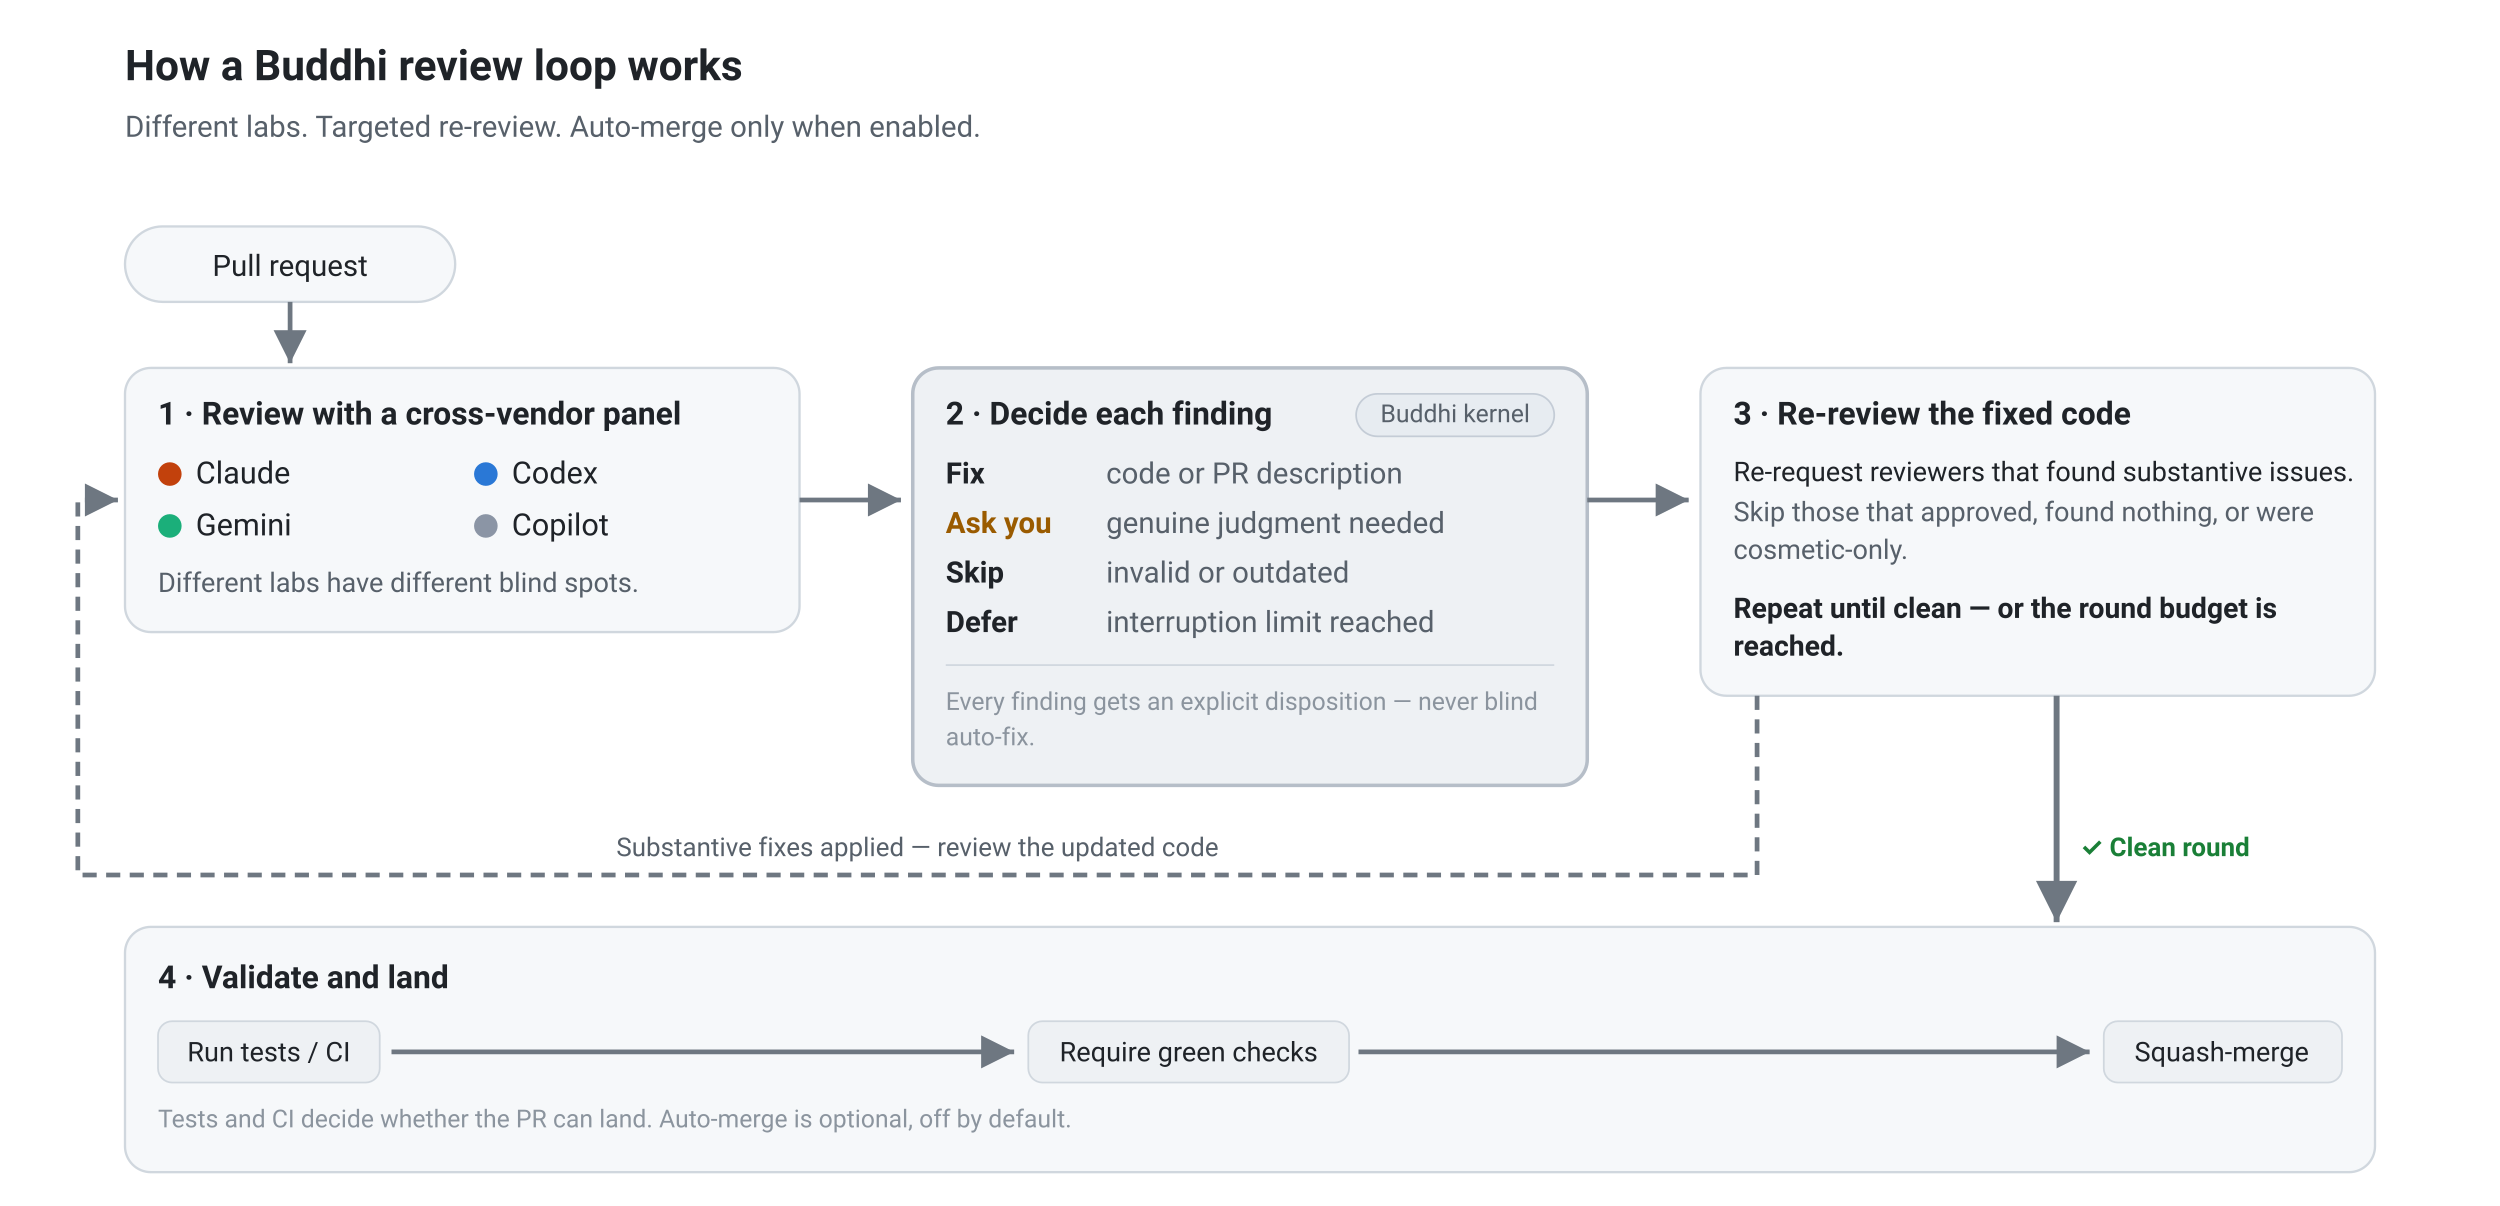
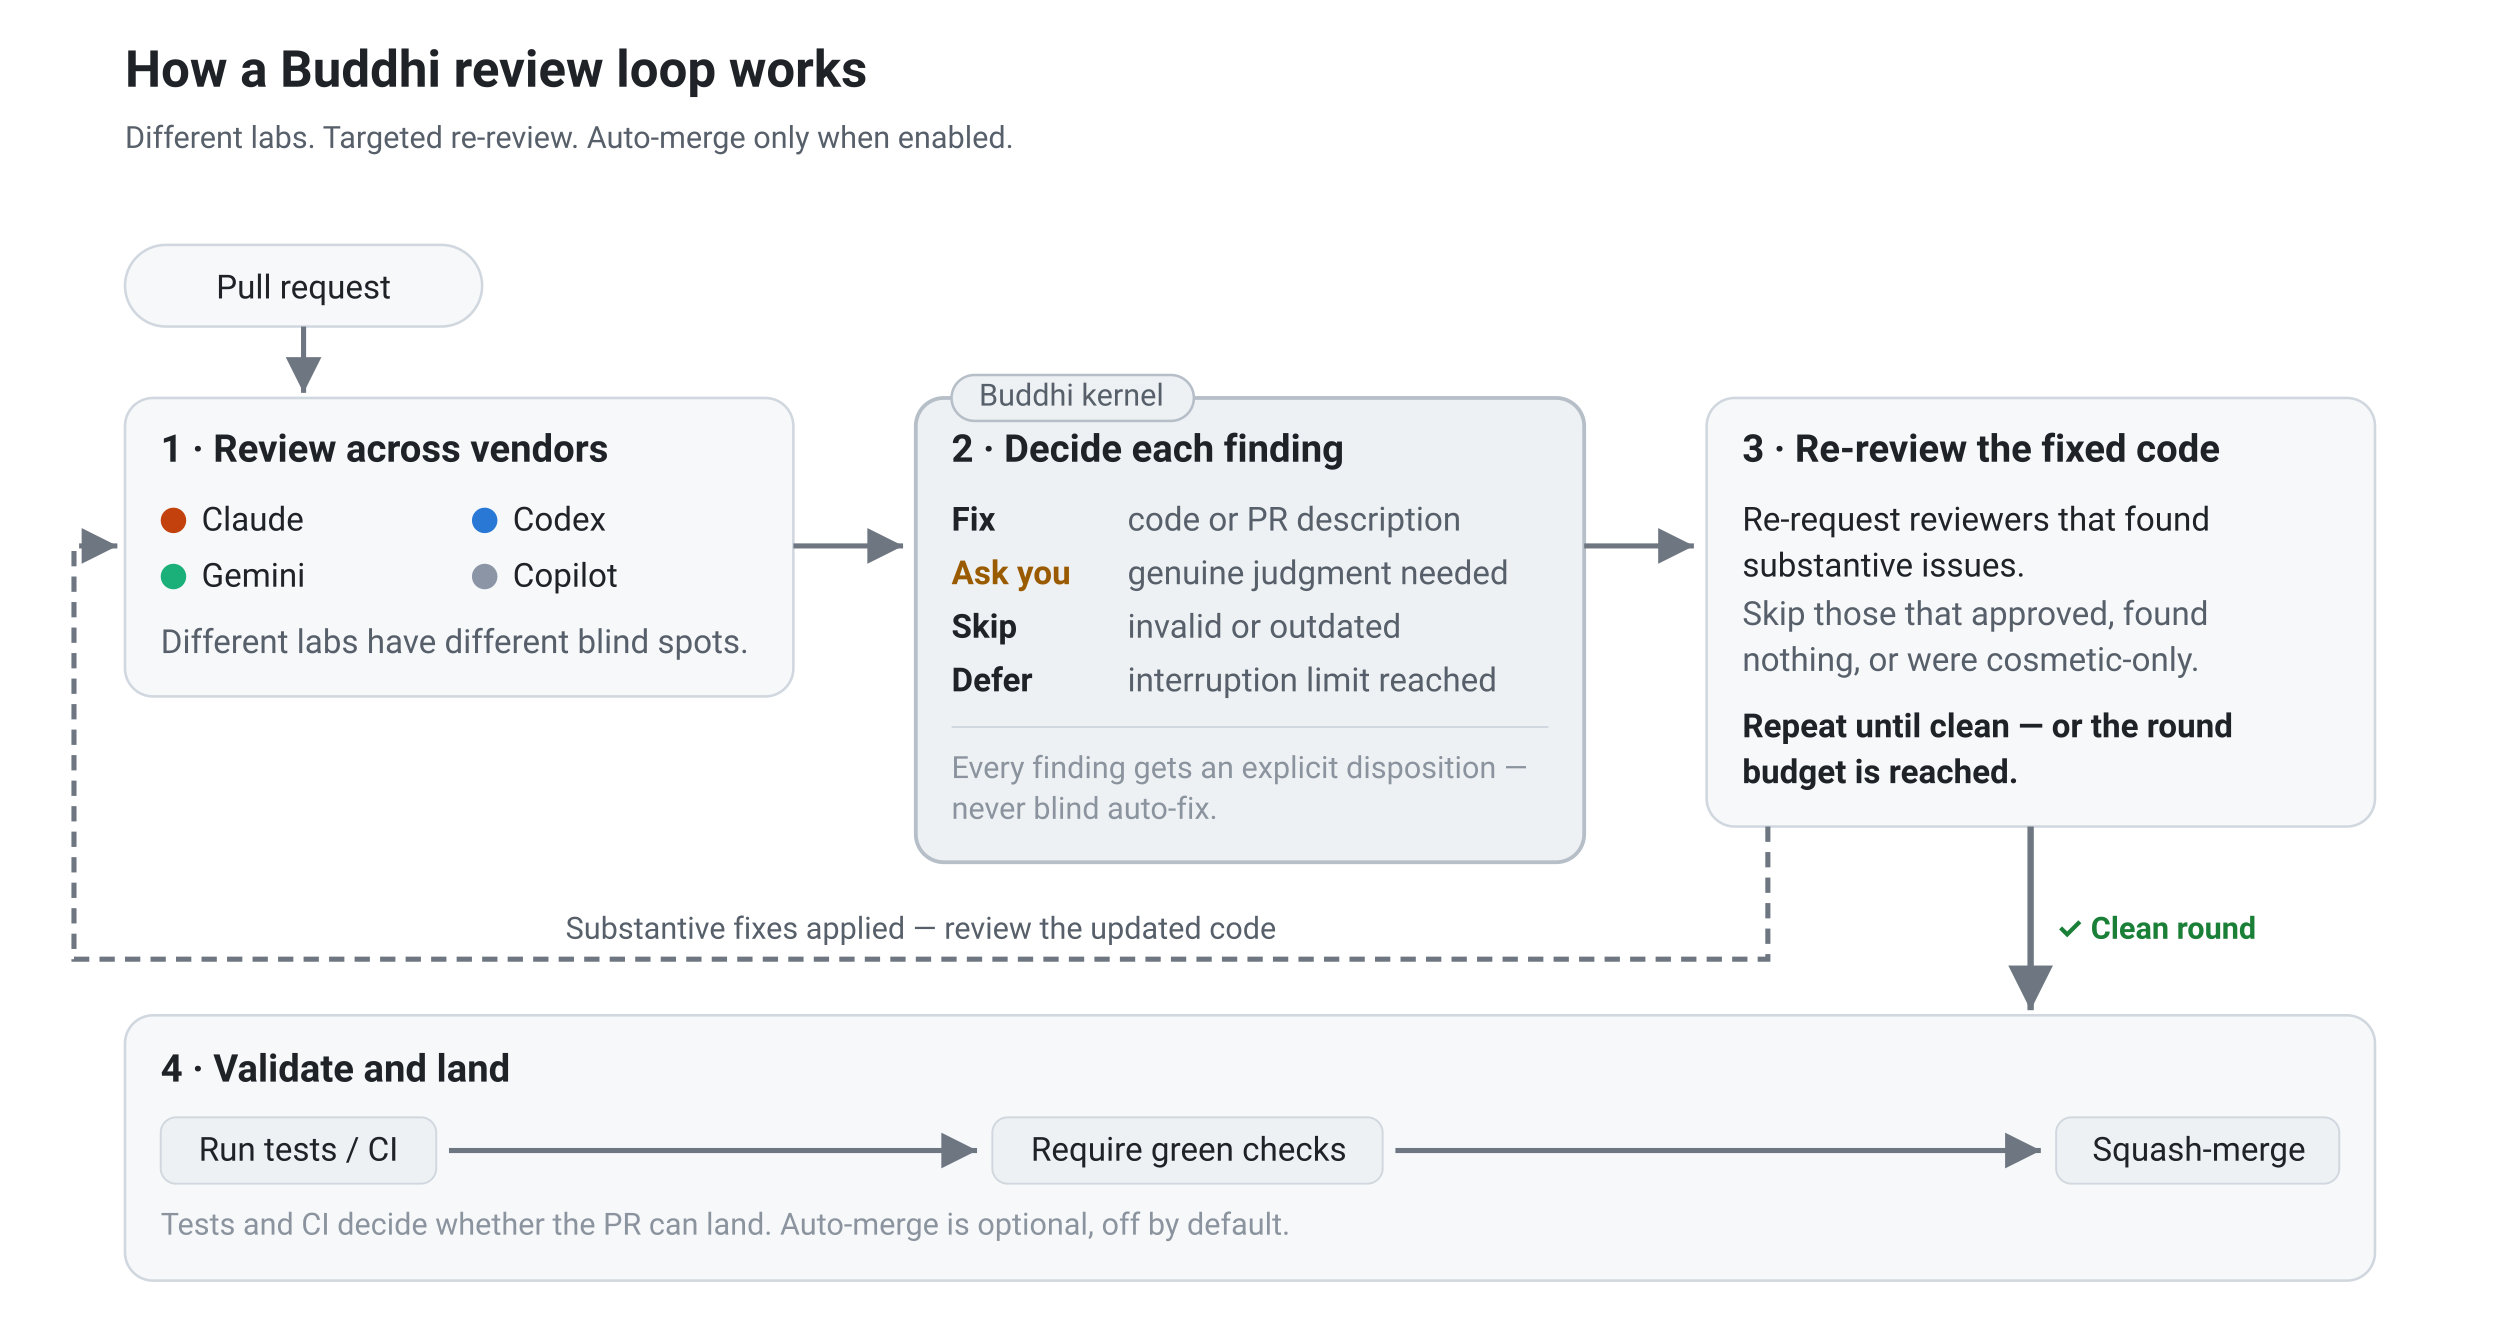
- <svg xmlns="http://www.w3.org/2000/svg" viewBox="0 0 1060 511" font-family="-apple-system,Segoe UI,Roboto,Helvetica,Arial,sans-serif">
+ <svg xmlns="http://www.w3.org/2000/svg" viewBox="0 0 980 516" font-family="-apple-system,Segoe UI,Roboto,Helvetica,Arial,sans-serif">
  <defs>
    <marker id="ar" markerWidth="11" markerHeight="11" refX="7" refY="3.5" orient="auto">
      <path d="M0,0 L7,3.5 L0,7 Z" fill="#6e7781" />
    </marker>
  </defs>
-   <text x="53" y="34" font-size="18" font-weight="700" fill="#1f2328">How a Buddhi review loop works</text>
-   <text x="53" y="58" font-size="12.5" fill="#57606a">Different labs. Targeted re-review. Auto-merge only when enabled.</text>
-   <rect x="53" y="96" width="140" height="32" rx="16" fill="#f6f8fa" stroke="#d0d7de" stroke-width="1" />
-   <text x="123" y="117" text-anchor="middle" font-size="12.5" fill="#1f2328">Pull request</text>
-   <path d="M123,128 L123,154" fill="none" stroke="#6e7781" stroke-width="2" marker-end="url(#ar)" />
-   <rect x="53" y="156" width="286" height="112" rx="11" fill="#f6f8fa" stroke="#d0d7de" stroke-width="1" />
-   <text x="67" y="180" font-size="13.5" font-weight="700" fill="#1f2328">1 · Review with a cross-vendor panel</text>
-   <circle cx="72" cy="201" r="5" fill="#C2410C" />
-   <text x="83" y="205" font-size="13" fill="#1f2328">Claude</text>
-   <circle cx="206" cy="201" r="5" fill="#2A78D6" />
-   <text x="217" y="205" font-size="13" fill="#1f2328">Codex</text>
-   <circle cx="72" cy="223" r="5" fill="#1BAF7A" />
-   <text x="83" y="227" font-size="13" fill="#1f2328">Gemini</text>
-   <circle cx="206" cy="223" r="5" fill="#8B95A5" />
-   <text x="217" y="227" font-size="13" fill="#1f2328">Copilot</text>
-   <text x="67" y="251" font-size="11.5" fill="#57606a">Different labs have different blind spots.</text>
-   <rect x="387" y="156" width="286" height="177" rx="11" fill="#eef1f4" stroke="#b6bec8" stroke-width="1.5" />
-   <text x="401" y="180" font-size="13.5" font-weight="700" fill="#1f2328">2 · Decide each finding</text>
-   <rect x="575" y="167" width="84" height="18" rx="9" fill="#e7ecf1" stroke="#c4ccd6" stroke-width="0.75" />
-   <text x="617" y="179" font-size="10.5" text-anchor="middle" fill="#57606a">Buddhi kernel</text>
-   <text x="401" y="205" font-size="12.5" font-weight="700" fill="#1f2328">Fix</text>
-   <text x="469" y="205" font-size="12.5" fill="#57606a">code or PR description</text>
-   <text x="401" y="226" font-size="12.5" font-weight="700" fill="#9a5b00">Ask you</text>
-   <text x="469" y="226" font-size="12.5" fill="#57606a">genuine judgment needed</text>
-   <text x="401" y="247" font-size="12.5" font-weight="700" fill="#1f2328">Skip</text>
-   <text x="469" y="247" font-size="12.5" fill="#57606a">invalid or outdated</text>
-   <text x="401" y="268" font-size="12.5" font-weight="700" fill="#1f2328">Defer</text>
-   <text x="469" y="268" font-size="12.5" fill="#57606a">interruption limit reached</text>
-   <line x1="401" y1="282" x2="659" y2="282" stroke="#d0d7de" stroke-width="0.75" />
-   <text x="401" y="301" font-size="10.5" fill="#8b949e">Every finding gets an explicit disposition — never blind</text>
-   <text x="401" y="316" font-size="10.5" fill="#8b949e">auto-fix.</text>
-   <rect x="721" y="156" width="286" height="139" rx="11" fill="#f6f8fa" stroke="#d0d7de" stroke-width="1" />
-   <text x="735" y="180" font-size="13.5" font-weight="700" fill="#1f2328">3 · Re-review the fixed code</text>
-   <text x="735" y="204" font-size="11.5" fill="#1f2328">Re-request reviewers that found substantive issues.</text>
-   <text x="735" y="221" font-size="11.5" fill="#57606a">Skip those that approved, found nothing, or were</text>
-   <text x="735" y="237" font-size="11.5" fill="#57606a">cosmetic-only.</text>
-   <text x="735" y="262" font-size="12" font-weight="700" fill="#1f2328">Repeat until clean — or the round budget is</text>
-   <text x="735" y="278" font-size="12" font-weight="700" fill="#1f2328">reached.</text>
-   <path d="M339,212 L382,212" fill="none" stroke="#6e7781" stroke-width="2" marker-end="url(#ar)" />
-   <path d="M673,212 L716,212" fill="none" stroke="#6e7781" stroke-width="2" marker-end="url(#ar)" />
-   <path d="M745,295 L745,371 L33,371 L33,212 L50,212" fill="none" stroke="#6e7781" stroke-width="2" stroke-dasharray="6 4" marker-end="url(#ar)" />
-   <text x="389" y="363" font-size="11" text-anchor="middle" fill="#57606a">Substantive fixes applied — review the updated code</text>
-   <path d="M872,295 L872,391" fill="none" stroke="#6e7781" stroke-width="2.5" marker-end="url(#ar)" />
-   <text x="882" y="363" font-size="11" font-weight="700" fill="#1a7f37">✓ Clean round</text>
-   <rect x="53" y="393" width="954" height="104" rx="11" fill="#f6f8fa" stroke="#d0d7de" stroke-width="1" />
-   <text x="67" y="419" font-size="13.5" font-weight="700" fill="#1f2328">4 · Validate and land</text>
-   <rect x="67" y="433" width="94" height="26" rx="6" fill="#eef1f4" stroke="#d0d7de" stroke-width="0.75" />
-   <text x="114" y="450" font-size="11.5" text-anchor="middle" fill="#1f2328">Run tests / CI</text>
-   <rect x="436" y="433" width="136" height="26" rx="6" fill="#eef1f4" stroke="#d0d7de" stroke-width="0.75" />
-   <text x="504" y="450" font-size="11.5" text-anchor="middle" fill="#1f2328">Require green checks</text>
-   <rect x="892" y="433" width="101" height="26" rx="6" fill="#eef1f4" stroke="#d0d7de" stroke-width="0.75" />
-   <text x="942" y="450" font-size="11.5" text-anchor="middle" fill="#1f2328">Squash-merge</text>
-   <path d="M166,446 L430,446" fill="none" stroke="#6e7781" stroke-width="2" marker-end="url(#ar)" />
-   <path d="M576,446 L886,446" fill="none" stroke="#6e7781" stroke-width="2" marker-end="url(#ar)" />
-   <text x="67" y="478" font-size="10.5" fill="#8b949e">Tests and CI decide whether the PR can land. Auto-merge is optional, off by default.</text>
+   <text x="49" y="34" font-size="20" font-weight="700" fill="#1f2328">How a Buddhi review loop works</text>
+   <text x="49" y="58" font-size="12" fill="#57606a">Different labs. Targeted re-review. Auto-merge only when enabled.</text>
+   <rect x="49" y="96" width="140" height="32" rx="16" fill="#f6f8fa" stroke="#d0d7de" stroke-width="1" />
+   <text x="119" y="117" text-anchor="middle" font-size="13" fill="#1f2328">Pull request</text>
+   <path d="M119,128 L119,154" fill="none" stroke="#6e7781" stroke-width="2" marker-end="url(#ar)" />
+   <rect x="49" y="156" width="262" height="117" rx="11" fill="#f6f8fa" stroke="#d0d7de" stroke-width="1" />
+   <text x="63" y="181" font-size="15" font-weight="700" fill="#1f2328">1 · Review across vendors</text>
+   <circle cx="68" cy="204" r="5" fill="#C2410C" />
+   <text x="79" y="208" font-size="13" fill="#1f2328">Claude</text>
+   <circle cx="190" cy="204" r="5" fill="#2A78D6" />
+   <text x="201" y="208" font-size="13" fill="#1f2328">Codex</text>
+   <circle cx="68" cy="226" r="5" fill="#1BAF7A" />
+   <text x="79" y="230" font-size="13" fill="#1f2328">Gemini</text>
+   <circle cx="190" cy="226" r="5" fill="#8B95A5" />
+   <text x="201" y="230" font-size="13" fill="#1f2328">Copilot</text>
+   <text x="63" y="256" font-size="13" fill="#57606a">Different labs have different blind spots.</text>
+   <rect x="359" y="156" width="262" height="182" rx="11" fill="#eef1f4" stroke="#b6bec8" stroke-width="1.5" />
+   <text x="373" y="181" font-size="15" font-weight="700" fill="#1f2328">2 · Decide each finding</text>
+   <rect x="373" y="147" width="95" height="18" rx="9" fill="#eef1f4" stroke="#b6bec8" stroke-width="1" />
+   <text x="420" y="159" font-size="12" text-anchor="middle" fill="#57606a">Buddhi kernel</text>
+   <text x="373" y="208" font-size="13" font-weight="700" fill="#1f2328">Fix</text>
+   <text x="442" y="208" font-size="13" fill="#57606a">code or PR description</text>
+   <text x="373" y="229" font-size="13" font-weight="700" fill="#9a5b00">Ask you</text>
+   <text x="442" y="229" font-size="13" fill="#57606a">genuine judgment needed</text>
+   <text x="373" y="250" font-size="13" font-weight="700" fill="#1f2328">Skip</text>
+   <text x="442" y="250" font-size="13" fill="#57606a">invalid or outdated</text>
+   <text x="373" y="271" font-size="13" font-weight="700" fill="#1f2328">Defer</text>
+   <text x="442" y="271" font-size="13" fill="#57606a">interruption limit reached</text>
+   <line x1="373" y1="285" x2="607" y2="285" stroke="#d0d7de" stroke-width="0.75" />
+   <text x="373" y="305" font-size="12" fill="#8b949e">Every finding gets an explicit disposition —</text>
+   <text x="373" y="321" font-size="12" fill="#8b949e">never blind auto-fix.</text>
+   <rect x="669" y="156" width="262" height="168" rx="11" fill="#f6f8fa" stroke="#d0d7de" stroke-width="1" />
+   <text x="683" y="181" font-size="15" font-weight="700" fill="#1f2328">3 · Re-review the fixed code</text>
+   <text x="683" y="208" font-size="13" fill="#1f2328">Re-request reviewers that found</text>
+   <text x="683" y="226" font-size="13" fill="#1f2328">substantive issues.</text>
+   <text x="683" y="245" font-size="13" fill="#57606a">Skip those that approved, found</text>
+   <text x="683" y="263" font-size="13" fill="#57606a">nothing, or were cosmetic-only.</text>
+   <text x="683" y="289" font-size="13" font-weight="700" fill="#1f2328">Repeat until clean — or the round</text>
+   <text x="683" y="307" font-size="13" font-weight="700" fill="#1f2328">budget is reached.</text>
+   <path d="M311,214 L354,214" fill="none" stroke="#6e7781" stroke-width="2" marker-end="url(#ar)" />
+   <path d="M621,214 L664,214" fill="none" stroke="#6e7781" stroke-width="2" marker-end="url(#ar)" />
+   <path d="M693,324 L693,376 L29,376 L29,214 L46,214" fill="none" stroke="#6e7781" stroke-width="2" stroke-dasharray="6 4" marker-end="url(#ar)" />
+   <text x="361" y="368" font-size="12" text-anchor="middle" fill="#57606a">Substantive fixes applied — review the updated code</text>
+   <path d="M796,324 L796,396" fill="none" stroke="#6e7781" stroke-width="2.5" marker-end="url(#ar)" />
+   <text x="806" y="368" font-size="12" font-weight="700" fill="#1a7f37">✓ Clean round</text>
+   <rect x="49" y="398" width="882" height="104" rx="11" fill="#f6f8fa" stroke="#d0d7de" stroke-width="1" />
+   <text x="63" y="424" font-size="15" font-weight="700" fill="#1f2328">4 · Validate and land</text>
+   <rect x="63" y="438" width="108" height="26" rx="6" fill="#eef1f4" stroke="#d0d7de" stroke-width="0.75" />
+   <text x="117" y="455" font-size="13" text-anchor="middle" fill="#1f2328">Run tests / CI</text>
+   <rect x="389" y="438" width="153" height="26" rx="6" fill="#eef1f4" stroke="#d0d7de" stroke-width="0.75" />
+   <text x="466" y="455" font-size="13" text-anchor="middle" fill="#1f2328">Require green checks</text>
+   <rect x="806" y="438" width="111" height="26" rx="6" fill="#eef1f4" stroke="#d0d7de" stroke-width="0.75" />
+   <text x="862" y="455" font-size="13" text-anchor="middle" fill="#1f2328">Squash-merge</text>
+   <path d="M176,451 L383,451" fill="none" stroke="#6e7781" stroke-width="2" marker-end="url(#ar)" />
+   <path d="M547,451 L800,451" fill="none" stroke="#6e7781" stroke-width="2" marker-end="url(#ar)" />
+   <text x="63" y="484" font-size="12" fill="#8b949e">Tests and CI decide whether the PR can land. Auto-merge is optional, off by default.</text>
</svg>
